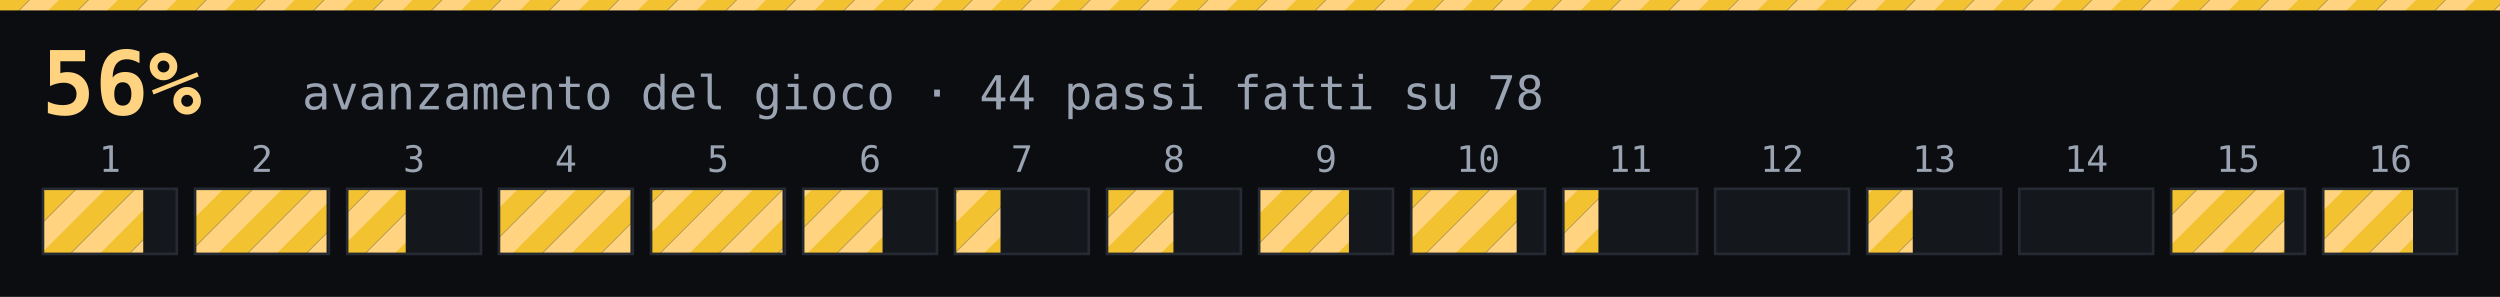
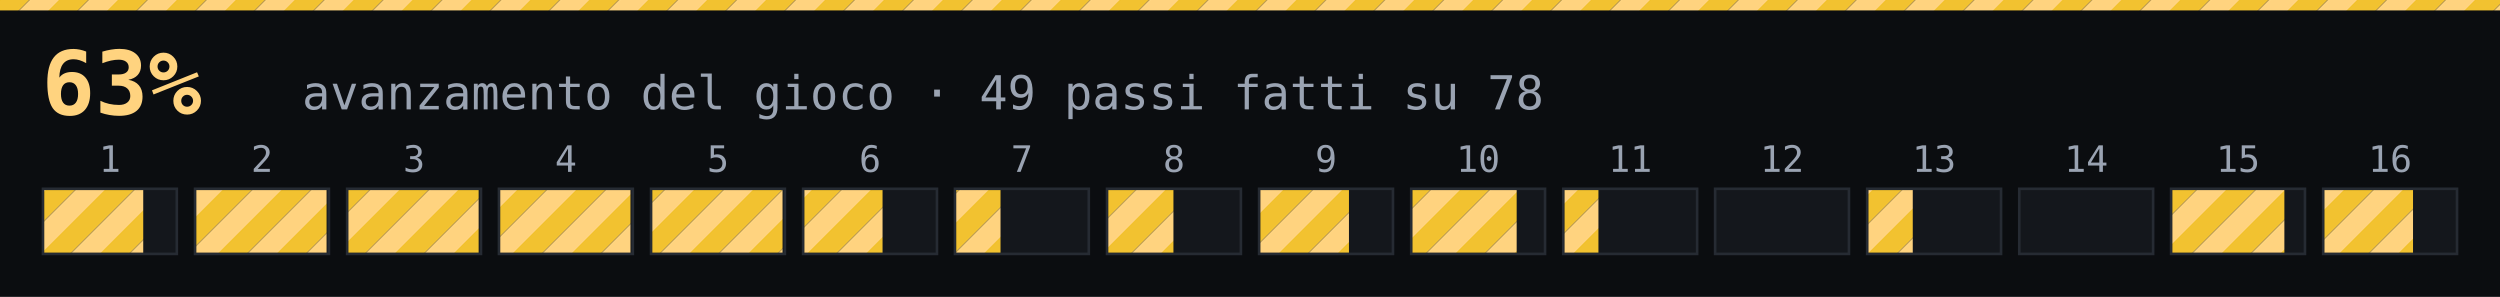
<svg xmlns="http://www.w3.org/2000/svg" width="960" height="114" viewBox="0 0 960 114" font-family="ui-monospace,Cascadia Mono,Consolas,DejaVu Sans Mono,monospace">
  <defs>
    <pattern id="strisce" width="16" height="16" patternUnits="userSpaceOnUse" patternTransform="rotate(45)">
      <rect width="8" height="16" fill="#f2c230" />
      <rect x="8" width="8" height="16" fill="#ffd37f" />
    </pattern>
  </defs>
  <rect width="960" height="114" fill="#0b0d10" />
  <rect width="960" height="4" fill="url(#strisce)" />
-   <text x="16" y="44" fill="#ffd37f" font-size="34" font-weight="700">56%</text>
-   <text x="116" y="42" fill="#9aa3b2" font-size="18">avanzamento del gioco · 44 passi fatti su 78</text>
+   <text x="16" y="44" fill="#ffd37f" font-size="34" font-weight="700">63%</text>
+   <text x="116" y="42" fill="#9aa3b2" font-size="18">avanzamento del gioco · 49 passi fatti su 78</text>
  <text x="42.2" y="66" text-anchor="middle" fill="#9aa3b2" font-size="14">1</text>
  <rect x="16.5" y="72.5" width="51.4" height="25" fill="#14171c" stroke="#262b33" />
  <rect x="17.0" y="73" width="38" height="24" fill="url(#strisce)" />
  <text x="100.6" y="66" text-anchor="middle" fill="#9aa3b2" font-size="14">2</text>
  <rect x="74.9" y="72.5" width="51.4" height="25" fill="#14171c" stroke="#262b33" />
  <rect x="75.4" y="73" width="50" height="24" fill="url(#strisce)" />
  <text x="159.0" y="66" text-anchor="middle" fill="#9aa3b2" font-size="14">3</text>
  <rect x="133.3" y="72.5" width="51.4" height="25" fill="#14171c" stroke="#262b33" />
-   <rect x="133.8" y="73" width="22" height="24" fill="url(#strisce)" />
+   <rect x="133.8" y="73" width="50" height="24" fill="url(#strisce)" />
  <text x="217.3" y="66" text-anchor="middle" fill="#9aa3b2" font-size="14">4</text>
  <rect x="191.6" y="72.5" width="51.4" height="25" fill="#14171c" stroke="#262b33" />
  <rect x="192.1" y="73" width="50" height="24" fill="url(#strisce)" />
  <text x="275.7" y="66" text-anchor="middle" fill="#9aa3b2" font-size="14">5</text>
  <rect x="250.0" y="72.5" width="51.4" height="25" fill="#14171c" stroke="#262b33" />
  <rect x="250.5" y="73" width="50" height="24" fill="url(#strisce)" />
  <text x="334.1" y="66" text-anchor="middle" fill="#9aa3b2" font-size="14">6</text>
  <rect x="308.4" y="72.5" width="51.4" height="25" fill="#14171c" stroke="#262b33" />
  <rect x="308.9" y="73" width="30" height="24" fill="url(#strisce)" />
  <text x="392.4" y="66" text-anchor="middle" fill="#9aa3b2" font-size="14">7</text>
  <rect x="366.7" y="72.5" width="51.4" height="25" fill="#14171c" stroke="#262b33" />
  <rect x="367.2" y="73" width="17" height="24" fill="url(#strisce)" />
  <text x="450.8" y="66" text-anchor="middle" fill="#9aa3b2" font-size="14">8</text>
  <rect x="425.1" y="72.5" width="51.4" height="25" fill="#14171c" stroke="#262b33" />
  <rect x="425.6" y="73" width="25" height="24" fill="url(#strisce)" />
  <text x="509.2" y="66" text-anchor="middle" fill="#9aa3b2" font-size="14">9</text>
  <rect x="483.5" y="72.5" width="51.4" height="25" fill="#14171c" stroke="#262b33" />
  <rect x="484.0" y="73" width="34" height="24" fill="url(#strisce)" />
  <text x="567.6" y="66" text-anchor="middle" fill="#9aa3b2" font-size="14">10</text>
  <rect x="541.9" y="72.5" width="51.4" height="25" fill="#14171c" stroke="#262b33" />
  <rect x="542.4" y="73" width="40" height="24" fill="url(#strisce)" />
  <text x="626.0" y="66" text-anchor="middle" fill="#9aa3b2" font-size="14">11</text>
  <rect x="600.3" y="72.5" width="51.4" height="25" fill="#14171c" stroke="#262b33" />
  <rect x="600.8" y="73" width="13" height="24" fill="url(#strisce)" />
  <text x="684.3" y="66" text-anchor="middle" fill="#9aa3b2" font-size="14">12</text>
  <rect x="658.6" y="72.5" width="51.4" height="25" fill="#14171c" stroke="#262b33" />
  <text x="742.7" y="66" text-anchor="middle" fill="#9aa3b2" font-size="14">13</text>
  <rect x="717.0" y="72.5" width="51.4" height="25" fill="#14171c" stroke="#262b33" />
  <rect x="717.5" y="73" width="17" height="24" fill="url(#strisce)" />
  <text x="801.1" y="66" text-anchor="middle" fill="#9aa3b2" font-size="14">14</text>
  <rect x="775.4" y="72.5" width="51.4" height="25" fill="#14171c" stroke="#262b33" />
  <text x="859.4" y="66" text-anchor="middle" fill="#9aa3b2" font-size="14">15</text>
  <rect x="833.7" y="72.5" width="51.4" height="25" fill="#14171c" stroke="#262b33" />
  <rect x="834.2" y="73" width="43" height="24" fill="url(#strisce)" />
  <text x="917.8" y="66" text-anchor="middle" fill="#9aa3b2" font-size="14">16</text>
  <rect x="892.1" y="72.5" width="51.4" height="25" fill="#14171c" stroke="#262b33" />
  <rect x="892.6" y="73" width="34" height="24" fill="url(#strisce)" />
</svg>
